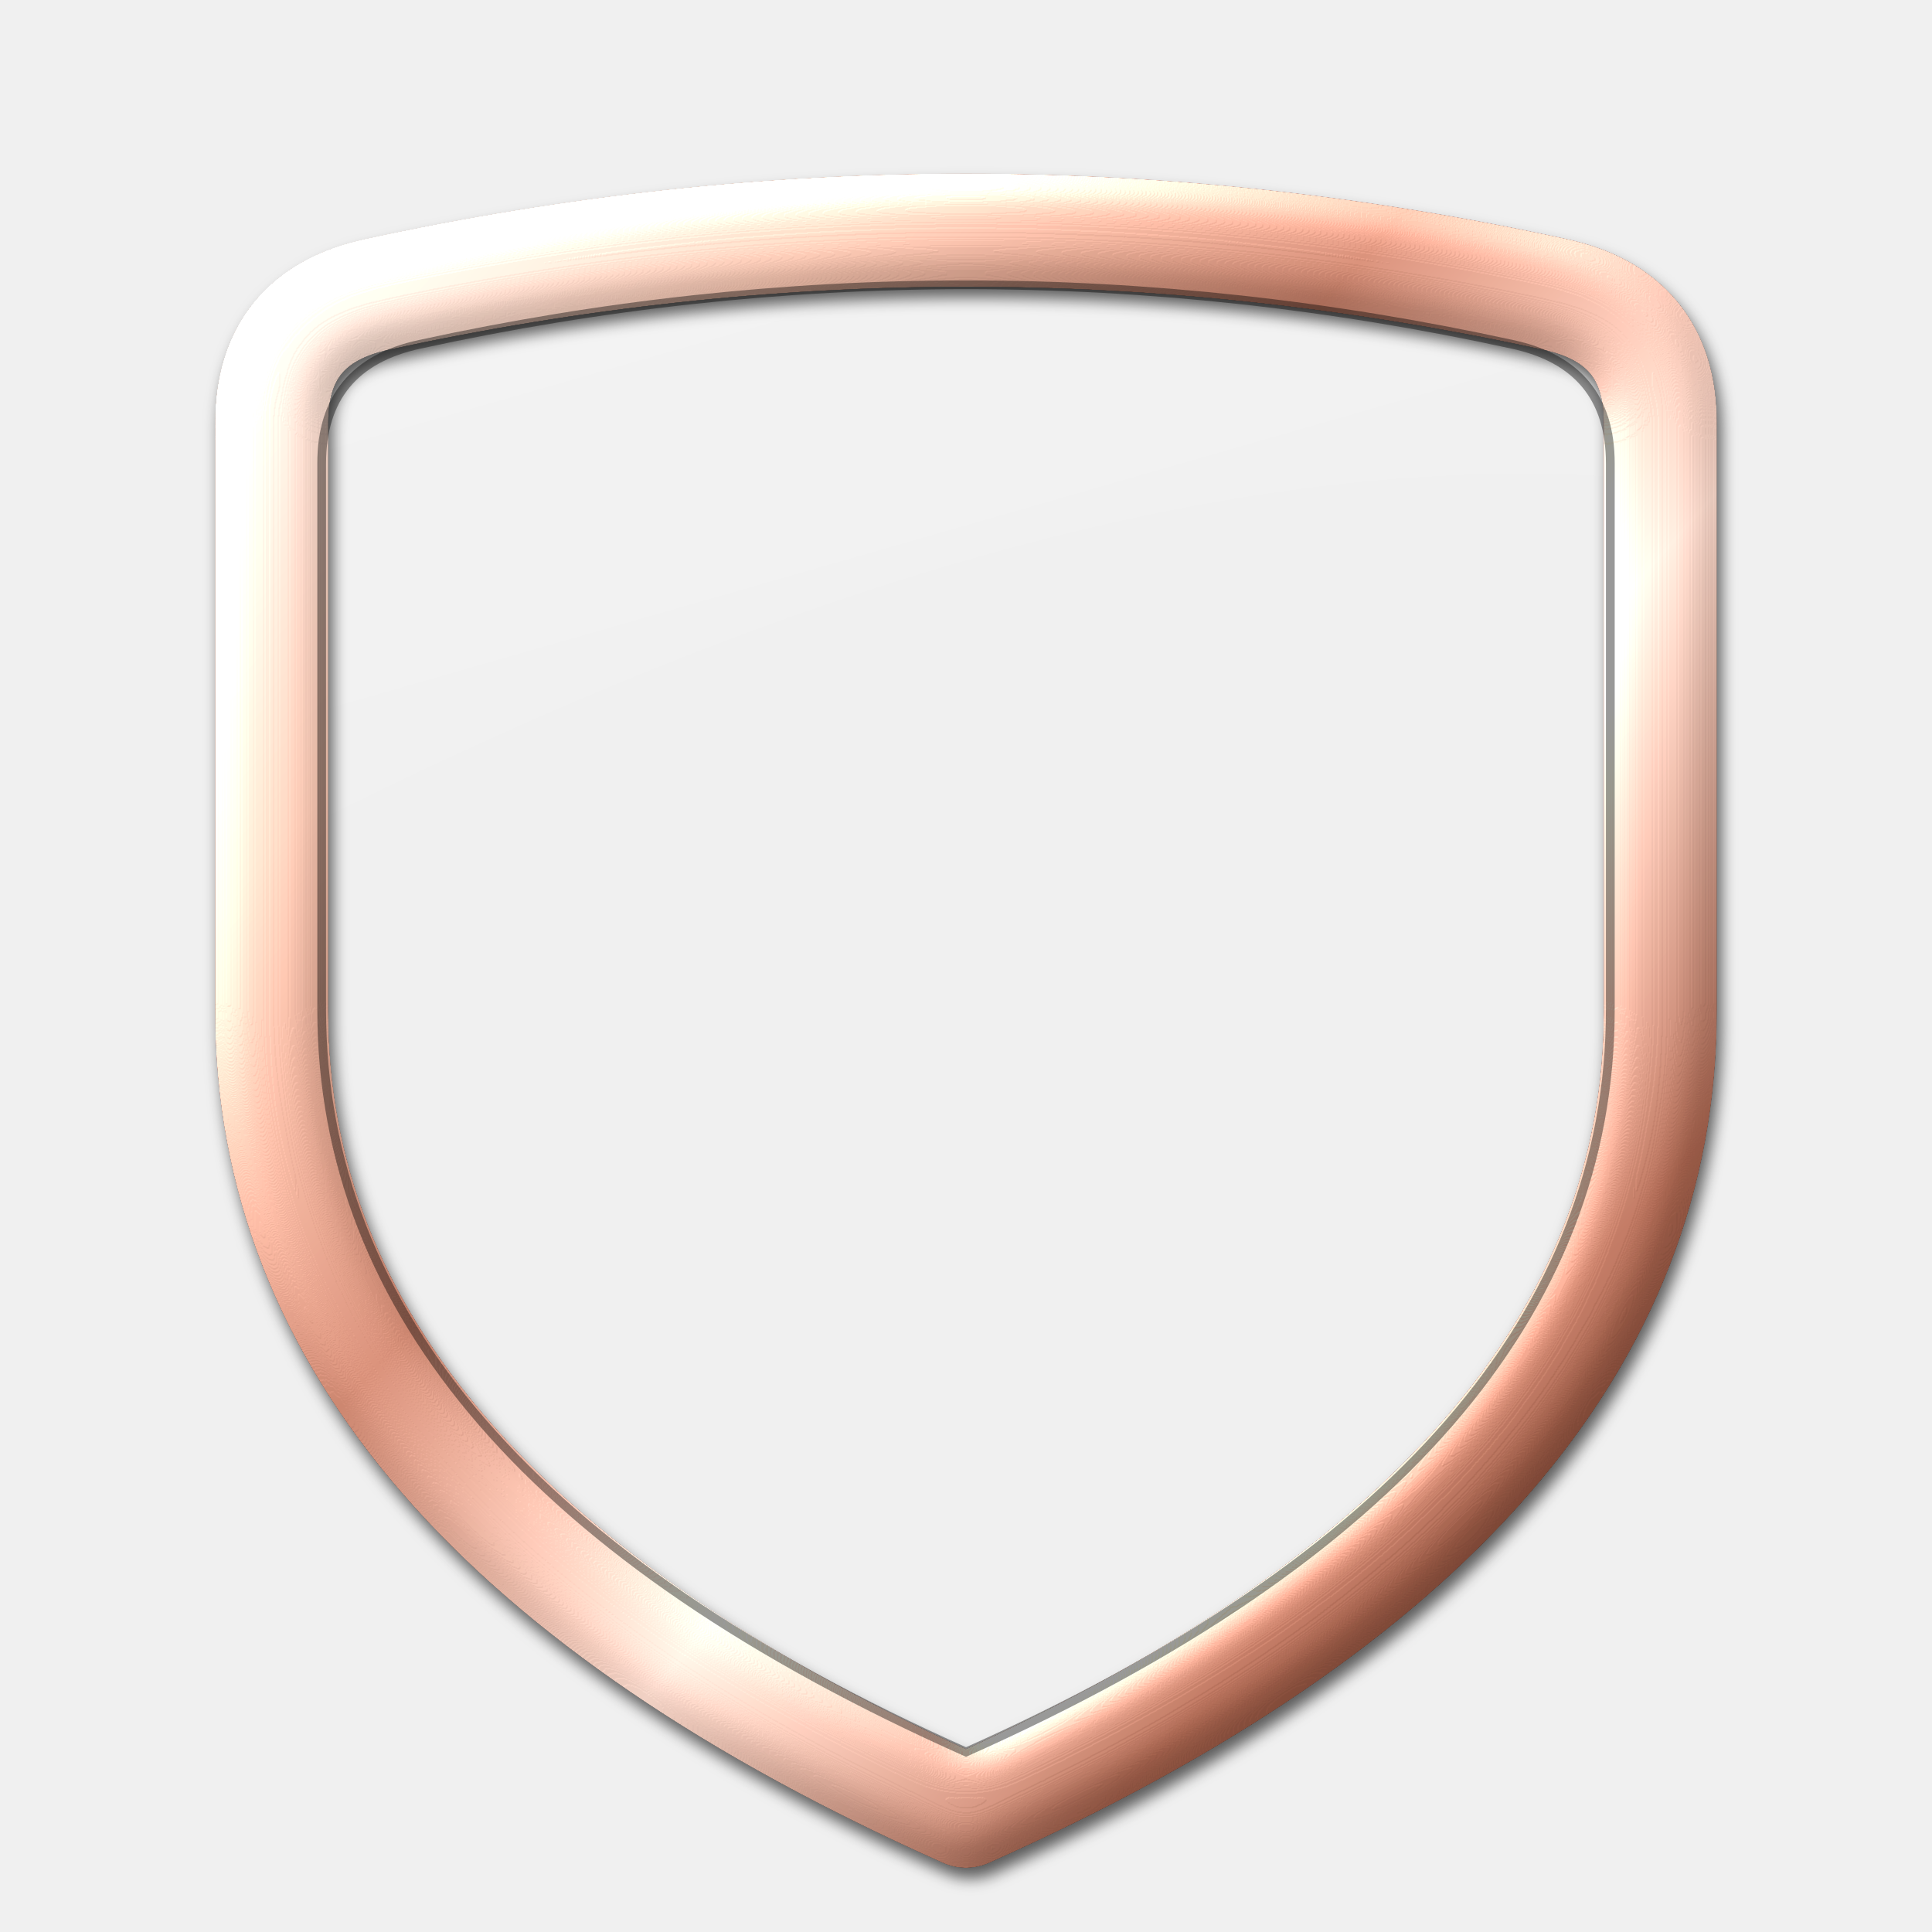
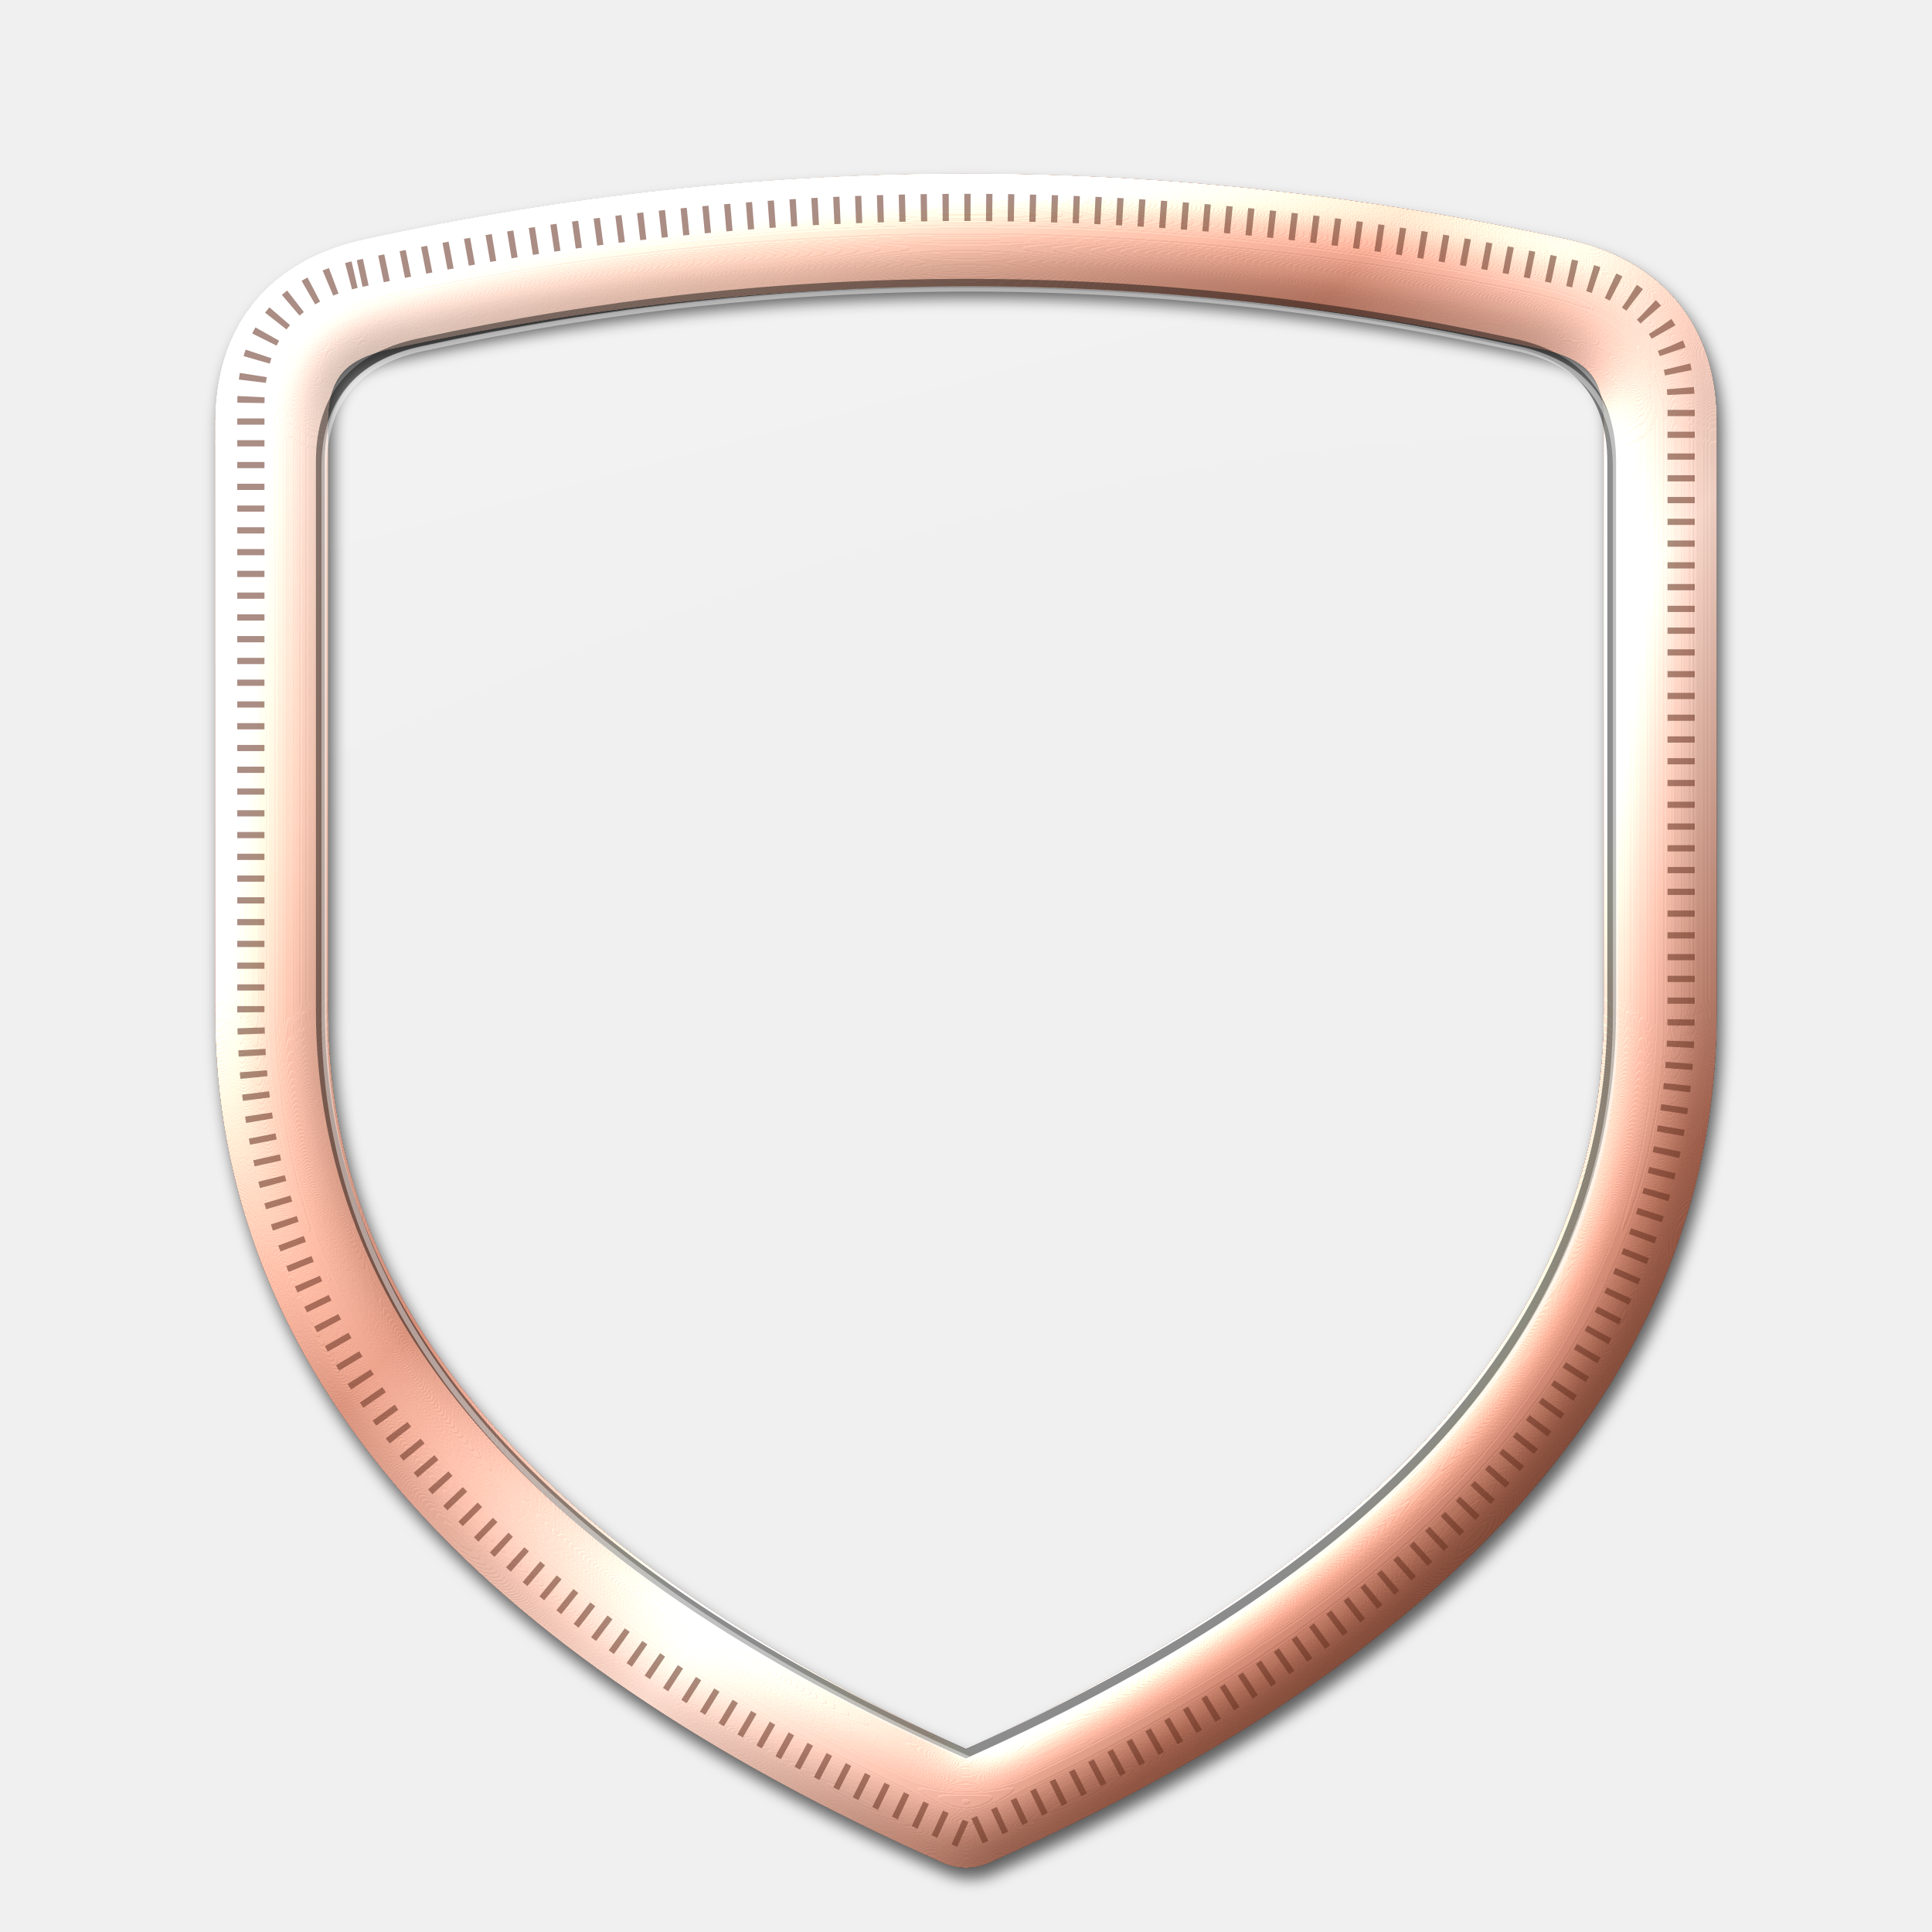
<svg xmlns="http://www.w3.org/2000/svg" viewBox="0 0 512 512">
  <defs>
    <linearGradient id="mg" x1="0" y1="0" x2="1" y2="1">
      <stop offset="0" stop-color="#FFEFE6" />
      <stop offset="0.2" stop-color="#F5C3AE" />
      <stop offset="0.4" stop-color="#BE7862" />
      <stop offset="0.6" stop-color="#FCDACC" />
      <stop offset="0.8" stop-color="#A8624C" />
      <stop offset="1" stop-color="#64301F" />
    </linearGradient>
    <linearGradient id="mh" x1="1" y1="0" x2="0" y2="1">
      <stop offset="0" stop-color="#FCDACC" />
      <stop offset="0.25" stop-color="#F5C3AE" />
      <stop offset="0.5" stop-color="#BE7862" />
      <stop offset="0.75" stop-color="#FFEFE6" />
      <stop offset="1" stop-color="#A8624C" />
    </linearGradient>
    <radialGradient id="ms" cx="0.36" cy="0.3" r="0.8">
      <stop offset="0" stop-color="#FFEFE6" />
      <stop offset="0.33" stop-color="#F5C3AE" />
      <stop offset="0.67" stop-color="#BE7862" />
      <stop offset="1" stop-color="#64301F" />
    </radialGradient>
    <filter id="rr" x="-25%" y="-25%" width="150%" height="160%" color-interpolation-filters="sRGB">
-       <feGaussianBlur in="SourceAlpha" stdDeviation="6" result="h" />
-       <feDiffuseLighting in="h" surfaceScale="8" diffuseConstant="1" lighting-color="#FFFFFF" result="d">
+       <feGaussianBlur in="SourceAlpha" stdDeviation="7" result="h" />
+       <feDiffuseLighting in="h" surfaceScale="9" diffuseConstant="1" lighting-color="#FFFFFF" result="d">
        <feDistantLight azimuth="235" elevation="52" />
      </feDiffuseLighting>
      <feComposite in="SourceGraphic" in2="d" operator="arithmetic" k1="1.3" result="l" />
-       <feSpecularLighting in="h" surfaceScale="8" specularConstant="1.15" specularExponent="22" lighting-color="#FFFFFF" result="s">
+       <feSpecularLighting in="h" surfaceScale="9" specularConstant="1.3" specularExponent="18" lighting-color="#FFFFFF" result="s">
        <feDistantLight azimuth="235" elevation="38" />
      </feSpecularLighting>
      <feComposite in="s" in2="SourceAlpha" operator="in" result="s2" />
      <feComposite in="l" in2="s2" operator="arithmetic" k2="1" k3=".85" result="m" />
      <feComposite in="m" in2="SourceAlpha" operator="in" result="o" />
      <feGaussianBlur in="SourceAlpha" stdDeviation="2" />
      <feOffset dx="1.2" dy="2.8" />
      <feComponentTransfer>
        <feFuncA type="linear" slope=".62" />
      </feComponentTransfer>
      <feMerge>
        <feMergeNode />
        <feMergeNode in="o" />
      </feMerge>
    </filter>
    <linearGradient id="gl" x1="0" y1="0" x2="0.6" y2="1">
-       <stop offset="0" stop-color="#FFFFFF" stop-opacity="0.25" />
+       <stop offset="0" stop-color="#FFFFFF" stop-opacity="0.19" />
      <stop offset="1" stop-color="#FFFFFF" stop-opacity="0" />
    </linearGradient>
    <clipPath id="in">
      <path d="M100 78Q256 44 412 78Q440 84 440 112V268Q440 398 256 480Q72 398 72 268V112Q72 84 100 78Z" />
    </clipPath>
  </defs>
  <g clip-path="url(#in)">
-     <path d="M60 40H460V130Q300 104 60 230z" fill="url(#gl)" />
+     <path d="M60 40H460V120Q300 96 60 214z" fill="url(#gl)" />
  </g>
  <g filter="url(#rr)">
    <path d="M100 78Q256 44 412 78Q440 84 440 112V268Q440 398 256 480Q72 398 72 268V112Q72 84 100 78Z" fill="none" stroke="url(#mg)" stroke-width="30" stroke-linejoin="round" />
  </g>
-   <path d="M100 78Q256 44 412 78Q440 84 440 112V268Q440 398 256 480Q72 398 72 268V112Q72 84 100 78Z" fill="none" stroke="#000" stroke-opacity=".4" stroke-width="2.5" transform="translate(256 262) scale(.928) translate(-256 -262)" />
+   <path d="M100 78Q256 44 412 78Q440 84 440 112V268Q440 398 256 480Q72 398 72 268V112Q72 84 100 78Z" fill="none" stroke="#64301F" stroke-opacity=".55" stroke-width="7" stroke-dasharray="1.6 4" transform="translate(256 262) scale(1.03) translate(-256 -262)" />
+   <path d="M100 78Q256 44 412 78Q440 84 440 112V268Q440 398 256 480Q72 398 72 268V112Q72 84 100 78Z" fill="none" stroke="#000" stroke-opacity=".45" stroke-width="2.5" transform="translate(256 262) scale(0.93) translate(-256 -262)" />
+   <path d="M100 78Q256 44 412 78Q440 84 440 112V268Q440 398 256 480Q72 398 72 268V112Q72 84 100 78Z" fill="none" stroke="#FFFFFF" stroke-opacity=".45" stroke-width="1.5" transform="translate(1 1.5) translate(256 262) scale(0.93) translate(-256 -262)" />
</svg>
